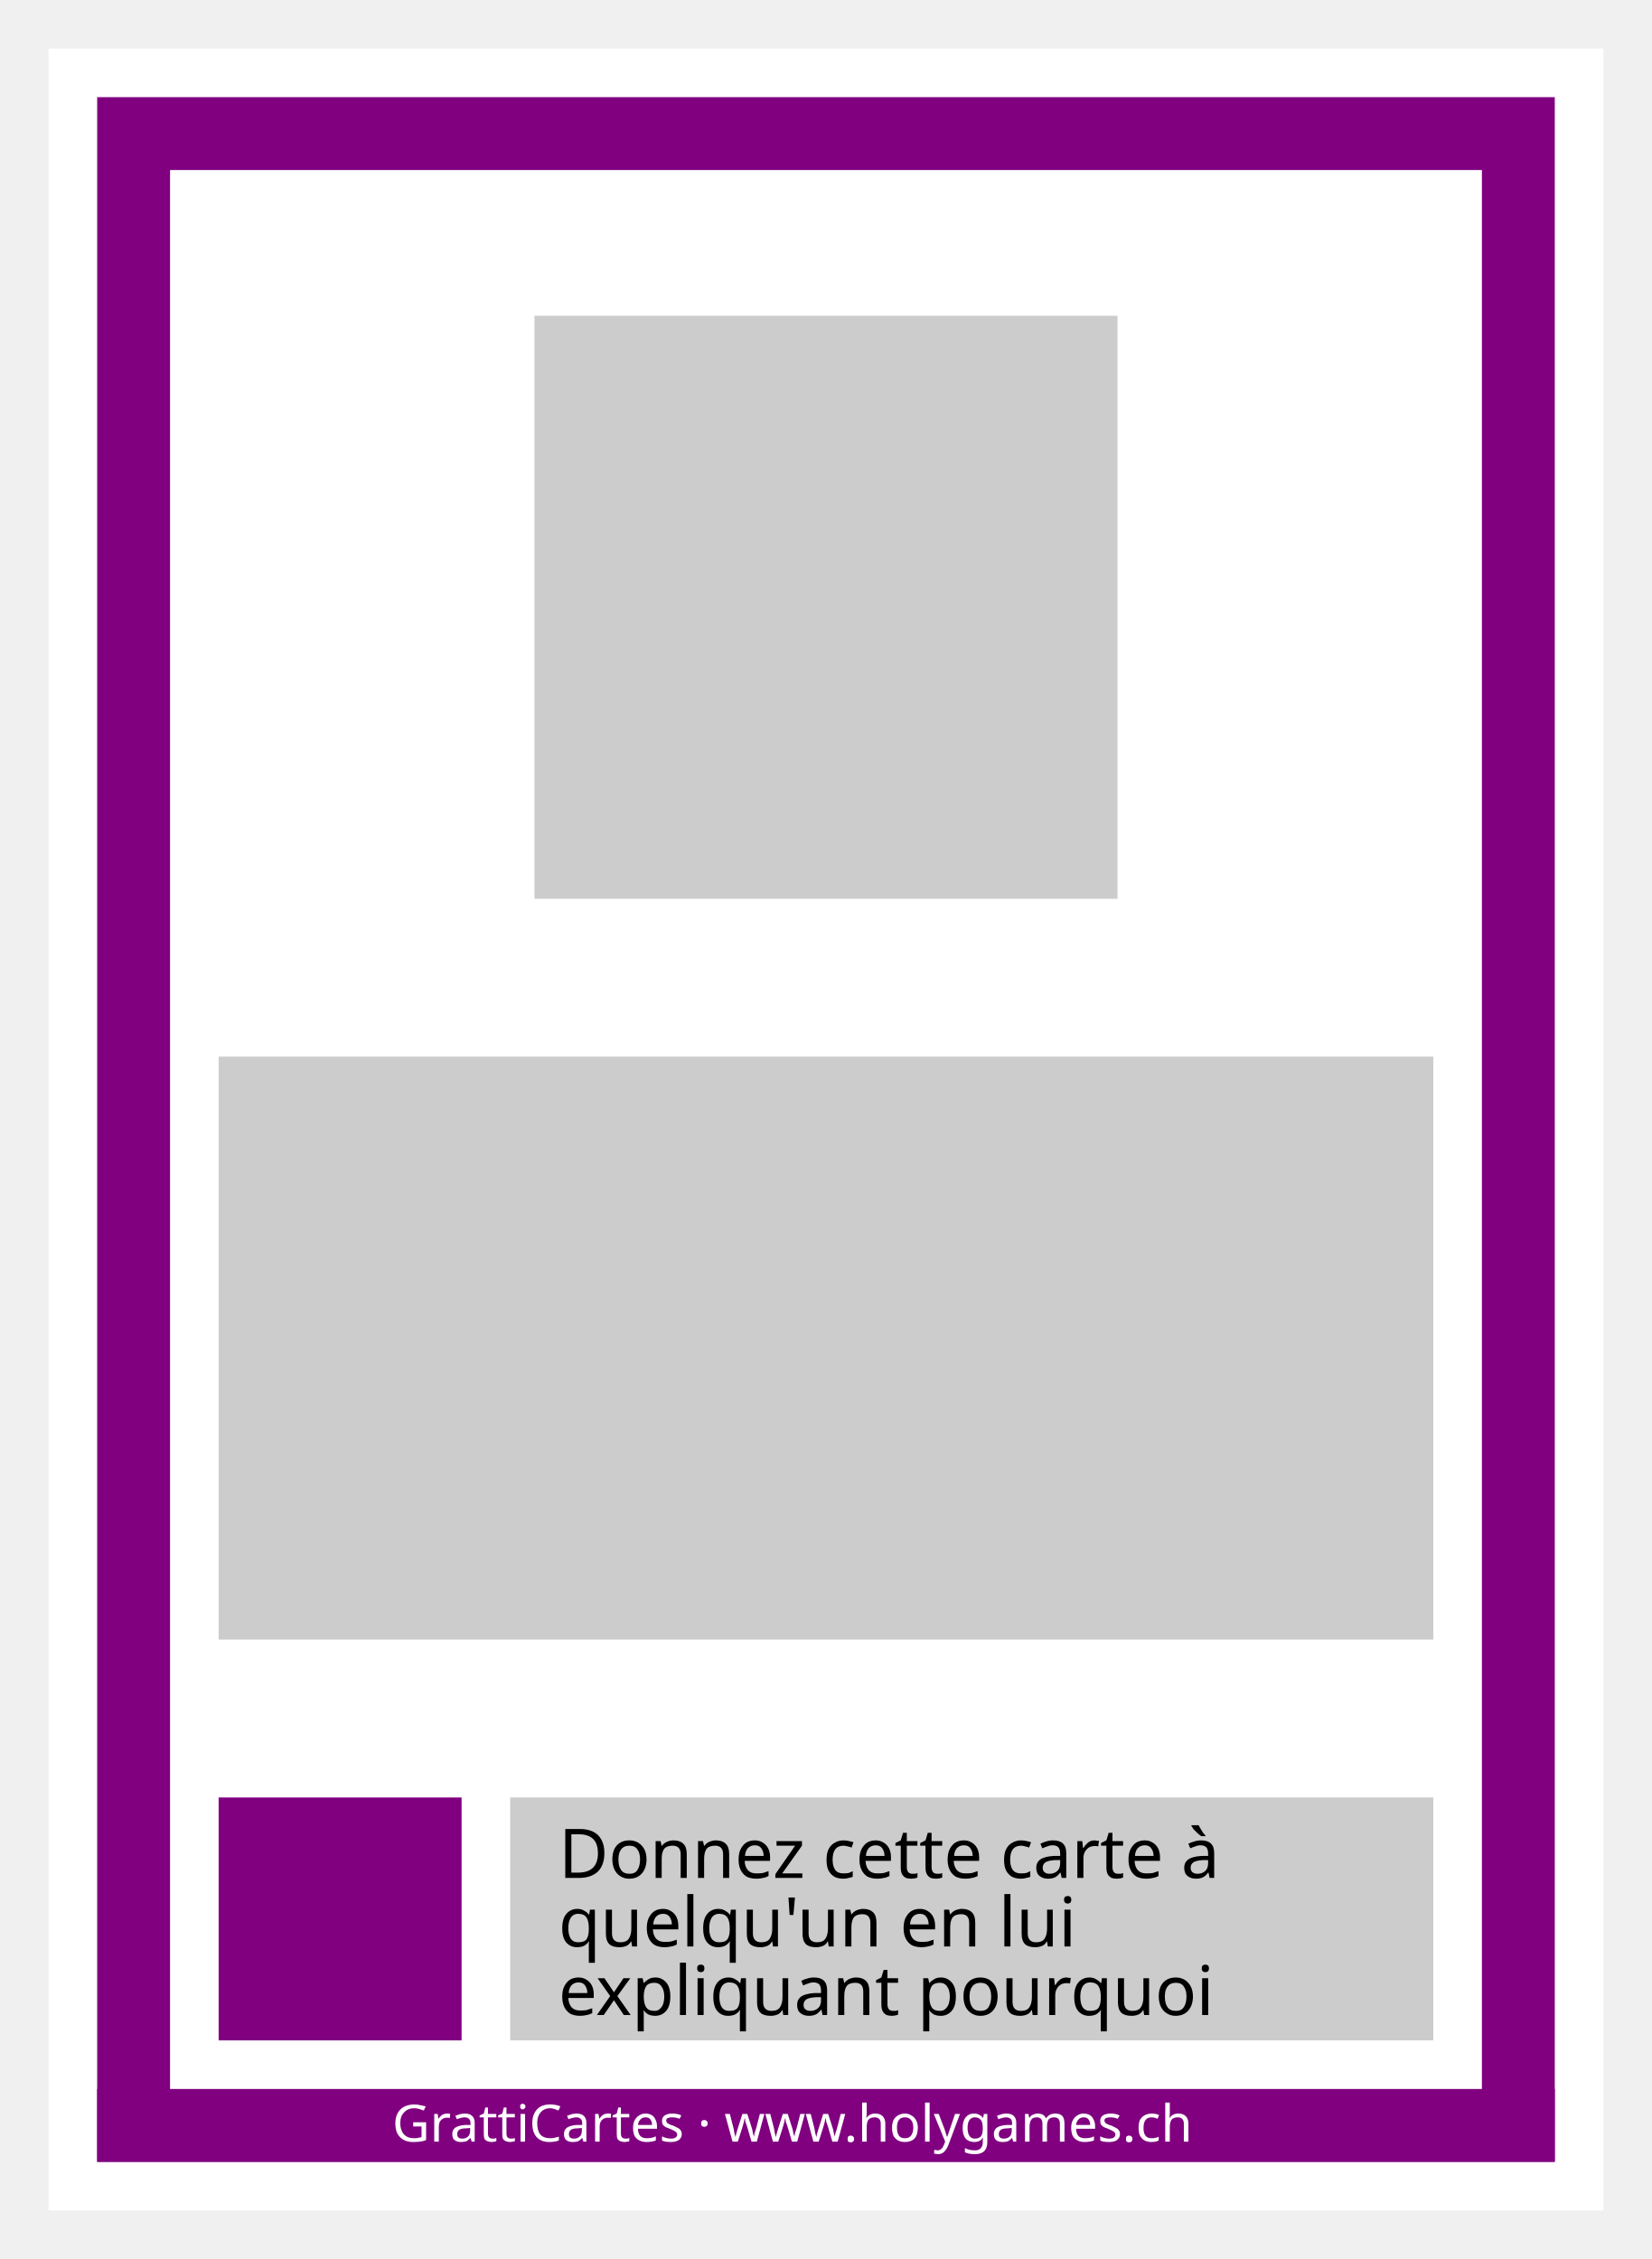
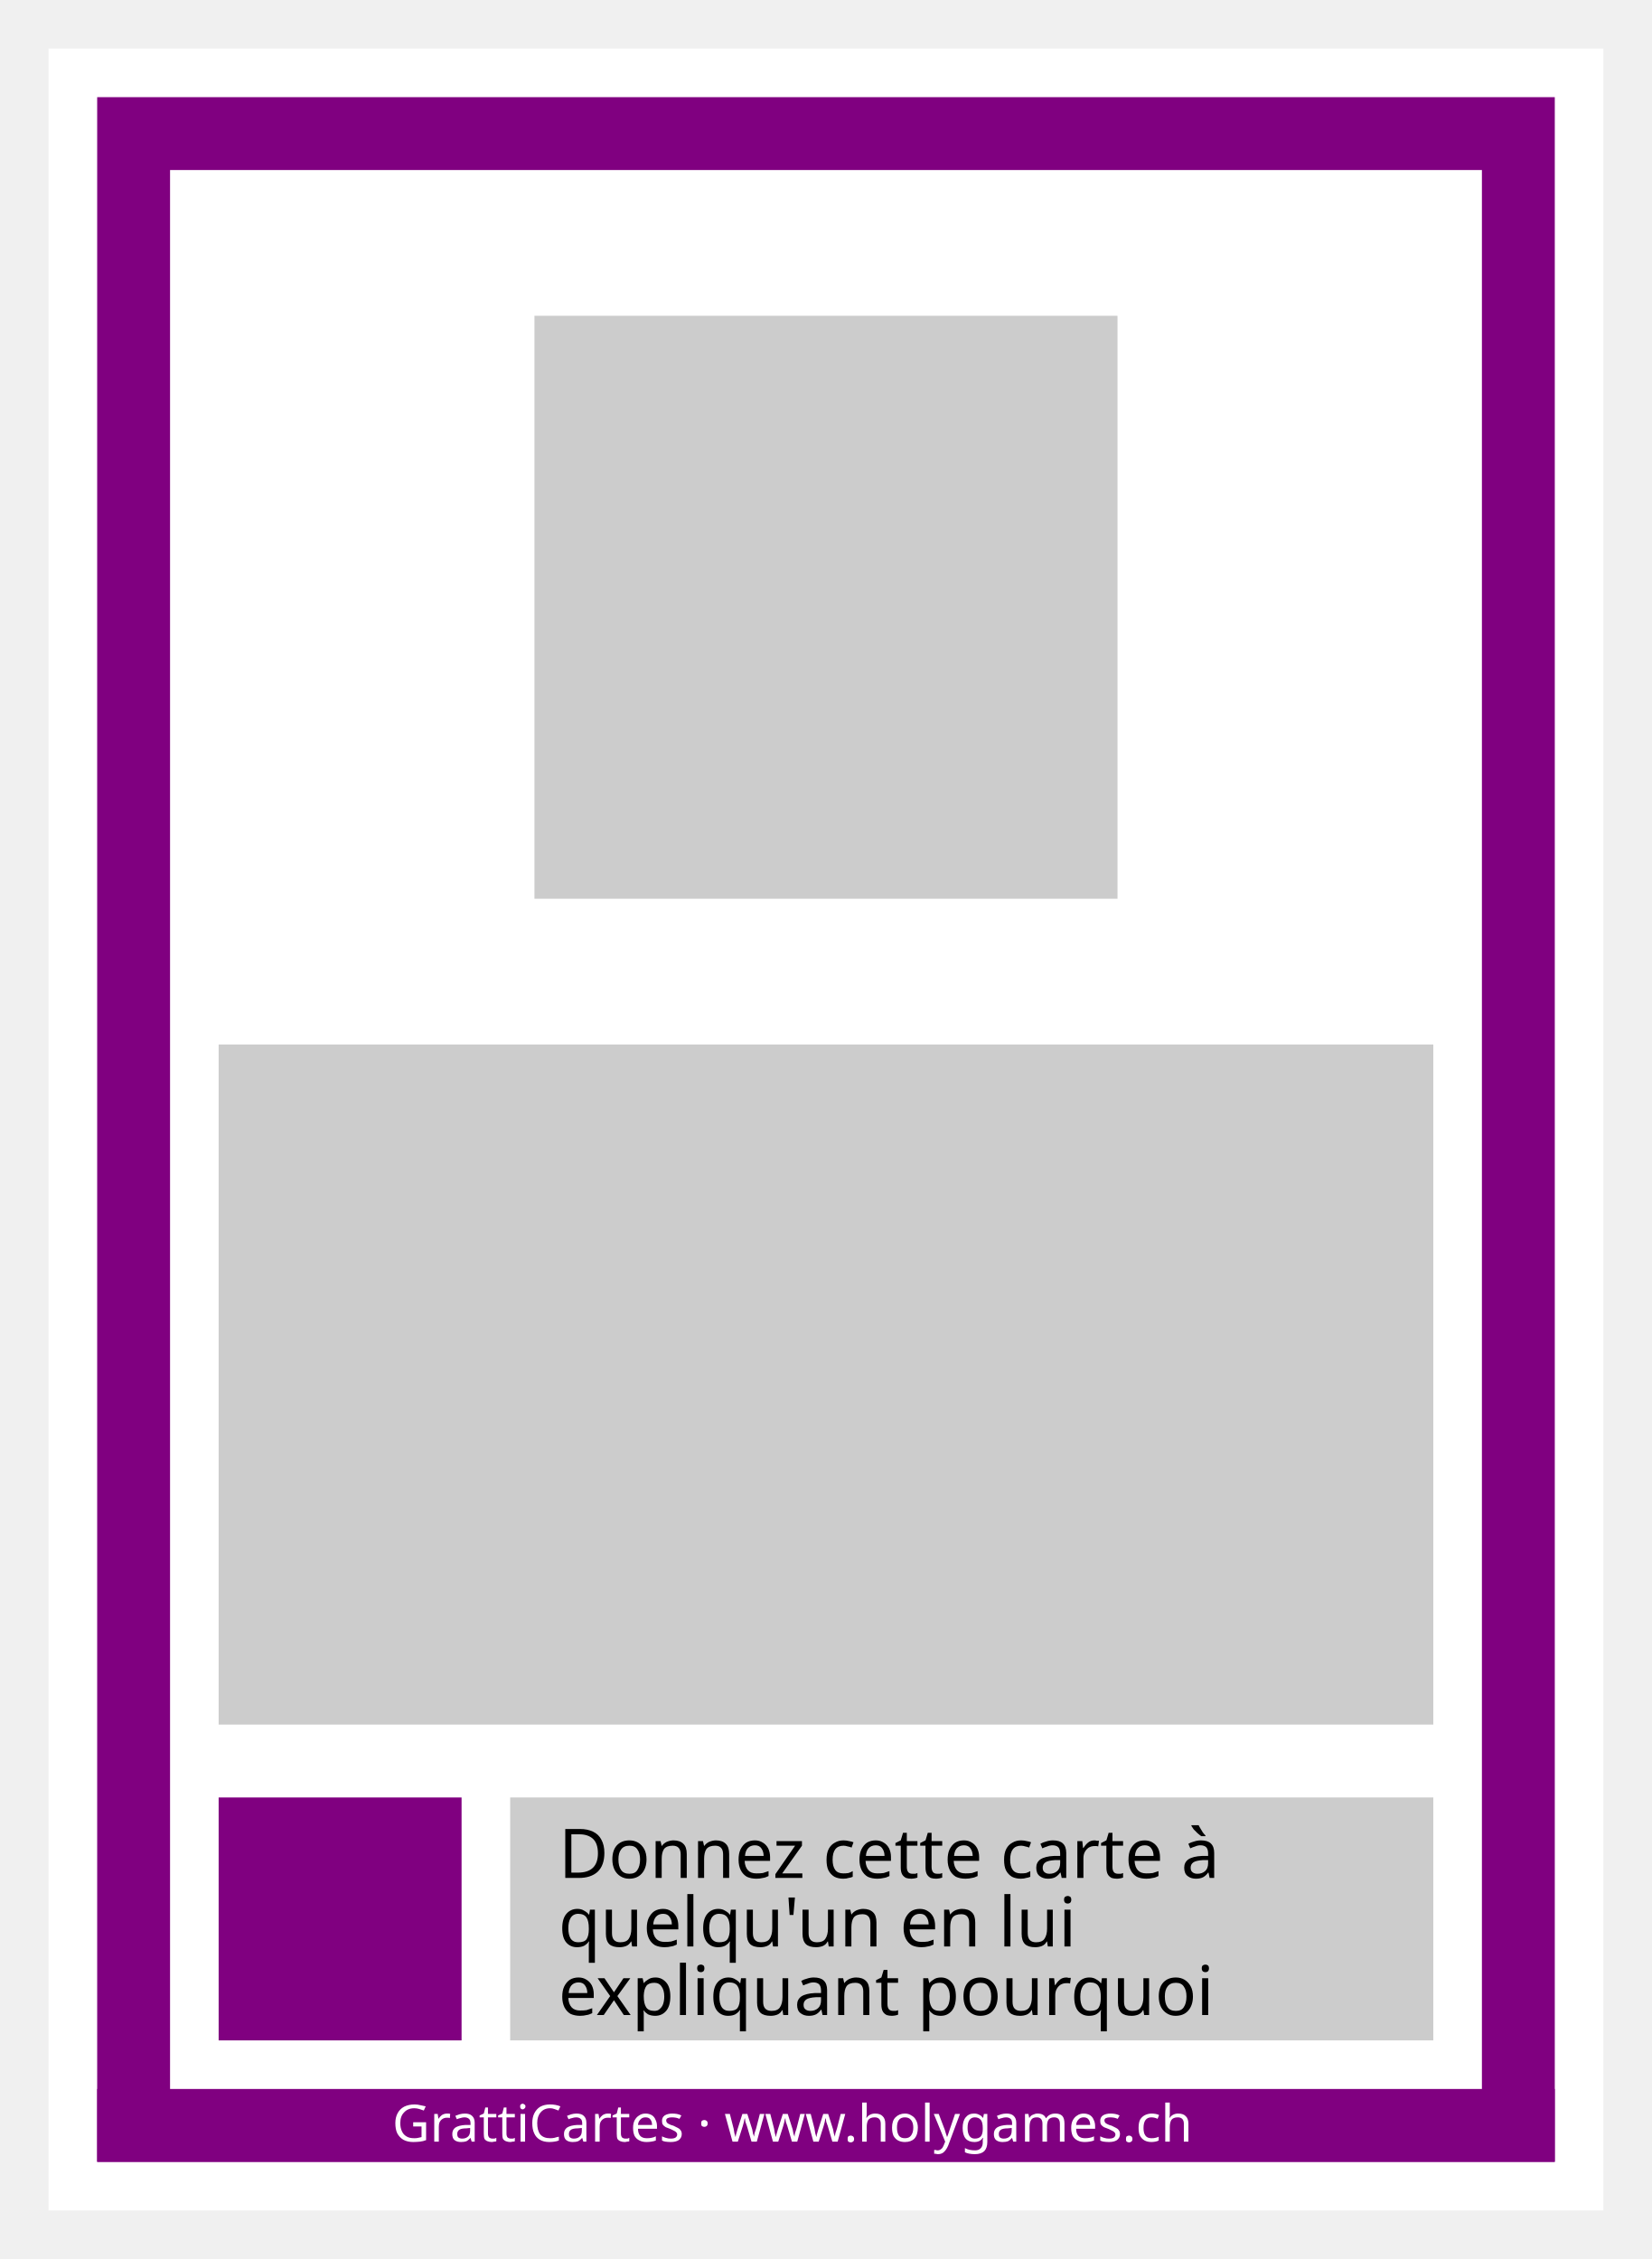
<svg xmlns="http://www.w3.org/2000/svg" width="68mm" height="93mm" viewBox="0 0 68 93" version="1.1" id="svg5">
  <defs id="defs2" />
  <g id="layer1">
    <rect style="opacity:1;fill:#ffffff;stroke-width:0.309;stroke-linecap:round;stroke-linejoin:round;stop-color:#000000" id="rect846" width="64" height="89" x="2" y="2" />
    <rect style="opacity:1;fill:#800080;fill-opacity:1;stroke:none;stroke-width:0.292;stroke-linecap:round;stroke-linejoin:round;stop-color:#000000" id="rect1231" width="60" height="85" x="4" y="4" />
    <rect style="fill:#800080;fill-opacity:1;stroke-width:0.249;stroke-linecap:round;stroke-linejoin:round;stop-color:#000000" id="rect13719" width="60" height="3" x="4" y="86" />
    <text xml:space="preserve" style="font-style:normal;font-variant:normal;font-weight:200;font-stretch:normal;font-size:2.117px;line-height:1.25;font-family:'Sinkin Sans';-inkscape-font-specification:'Sinkin Sans, Ultra-Light';font-variant-ligatures:normal;font-variant-caps:normal;font-variant-numeric:normal;font-variant-east-asian:normal;letter-spacing:0px;word-spacing:0px;white-space:pre;inline-size:56.214;fill:#ffffff;stroke-width:0.063" x="16.147" y="90.171" id="text2661" transform="translate(4.9566114e-4,-2.003509)">
-       <tspan x="16.147" y="90.171" id="tspan14315">GrattiCartes · www.holygames.ch</tspan>
+       <tspan x="16.147" y="90.171" id="tspan950">GrattiCartes · www.holygames.ch</tspan>
    </text>
    <rect style="opacity:1;fill:#ffffff;fill-opacity:1;stroke:none;stroke-width:0.267;stroke-linecap:round;stroke-linejoin:round;stop-color:#000000" id="rect1891" width="54" height="79" x="7" y="7" />
    <rect style="fill:#800080;fill-opacity:1;stroke-width:0.248;stroke-linecap:round;stroke-linejoin:round;stop-color:#000000" id="rect863" width="10" height="10" x="9" y="74" />
    <rect style="fill:#cccccc;fill-opacity:1;stroke-width:0.217;stroke-linecap:round;stroke-linejoin:round;stop-color:#000000" id="rect1972" width="38" height="10" x="21" y="74" />
    <text xml:space="preserve" style="font-style:normal;font-variant:normal;font-weight:normal;font-stretch:normal;font-size:2.822px;line-height:1;font-family:'Code Pro Light';-inkscape-font-specification:'Code Pro Light, Normal';font-variant-ligatures:normal;font-variant-caps:normal;font-variant-numeric:normal;font-variant-east-asian:normal;letter-spacing:0px;word-spacing:0px;white-space:pre;inline-size:34.182;fill:#000000;stroke-width:0.063" x="16.147" y="90.171" id="text2661-8" transform="translate(6.839218,-12.85932)">
-       <tspan x="16.147" y="90.171" id="tspan14317">Donnez cette carte à </tspan>
-       <tspan x="16.147" y="92.994" id="tspan14319">quelqu'un en lui </tspan>
-       <tspan x="16.147" y="95.816" id="tspan14321">expliquant pourquoi</tspan>
+       <tspan x="16.147" y="90.171" id="tspan952">Donnez cette carte à </tspan>
+       <tspan x="16.147" y="92.994" id="tspan954">quelqu'un en lui </tspan>
+       <tspan x="16.147" y="95.816" id="tspan956">expliquant pourquoi</tspan>
    </text>
-     <rect style="fill:#cccccc;fill-opacity:1;stroke-width:0.386;stroke-linecap:round;stroke-linejoin:round;stop-color:#000000" id="rect14223" width="50" height="24" x="9" y="43.5" />
+     <text xml:space="preserve" style="font-style:normal;font-variant:normal;font-weight:300;font-stretch:normal;font-size:2.822px;line-height:1;font-family:'Sinkin Sans';-inkscape-font-specification:'Sinkin Sans, Light';font-variant-ligatures:normal;font-variant-caps:normal;font-variant-numeric:normal;font-variant-east-asian:normal;letter-spacing:0px;word-spacing:0px;white-space:pre;inline-size:34.182;fill:#000000;stroke-width:0.063" x="16.147" y="90.171" id="text2661-8-7" transform="translate(-63.92489,-50.30115)">
+       <tspan x="16.147" y="90.171" id="tspan958">Donnez cette carte à </tspan>
+       <tspan x="16.147" y="92.994" id="tspan960">quelqu'un en lui </tspan>
+       <tspan x="16.147" y="95.816" id="tspan962">expliquant pourquoi</tspan>
+     </text>
+     <rect style="fill:#cccccc;fill-opacity:1;stroke-width:0.417;stroke-linecap:round;stroke-linejoin:round;stop-color:#000000" id="rect14223" width="50" height="28" x="9" y="43" />
    <rect style="fill:#cccccc;fill-opacity:1;stroke-width:0.267;stroke-linecap:round;stroke-linejoin:round;stop-color:#000000" id="rect14225" width="24" height="24" x="22" y="13" />
  </g>
</svg>
